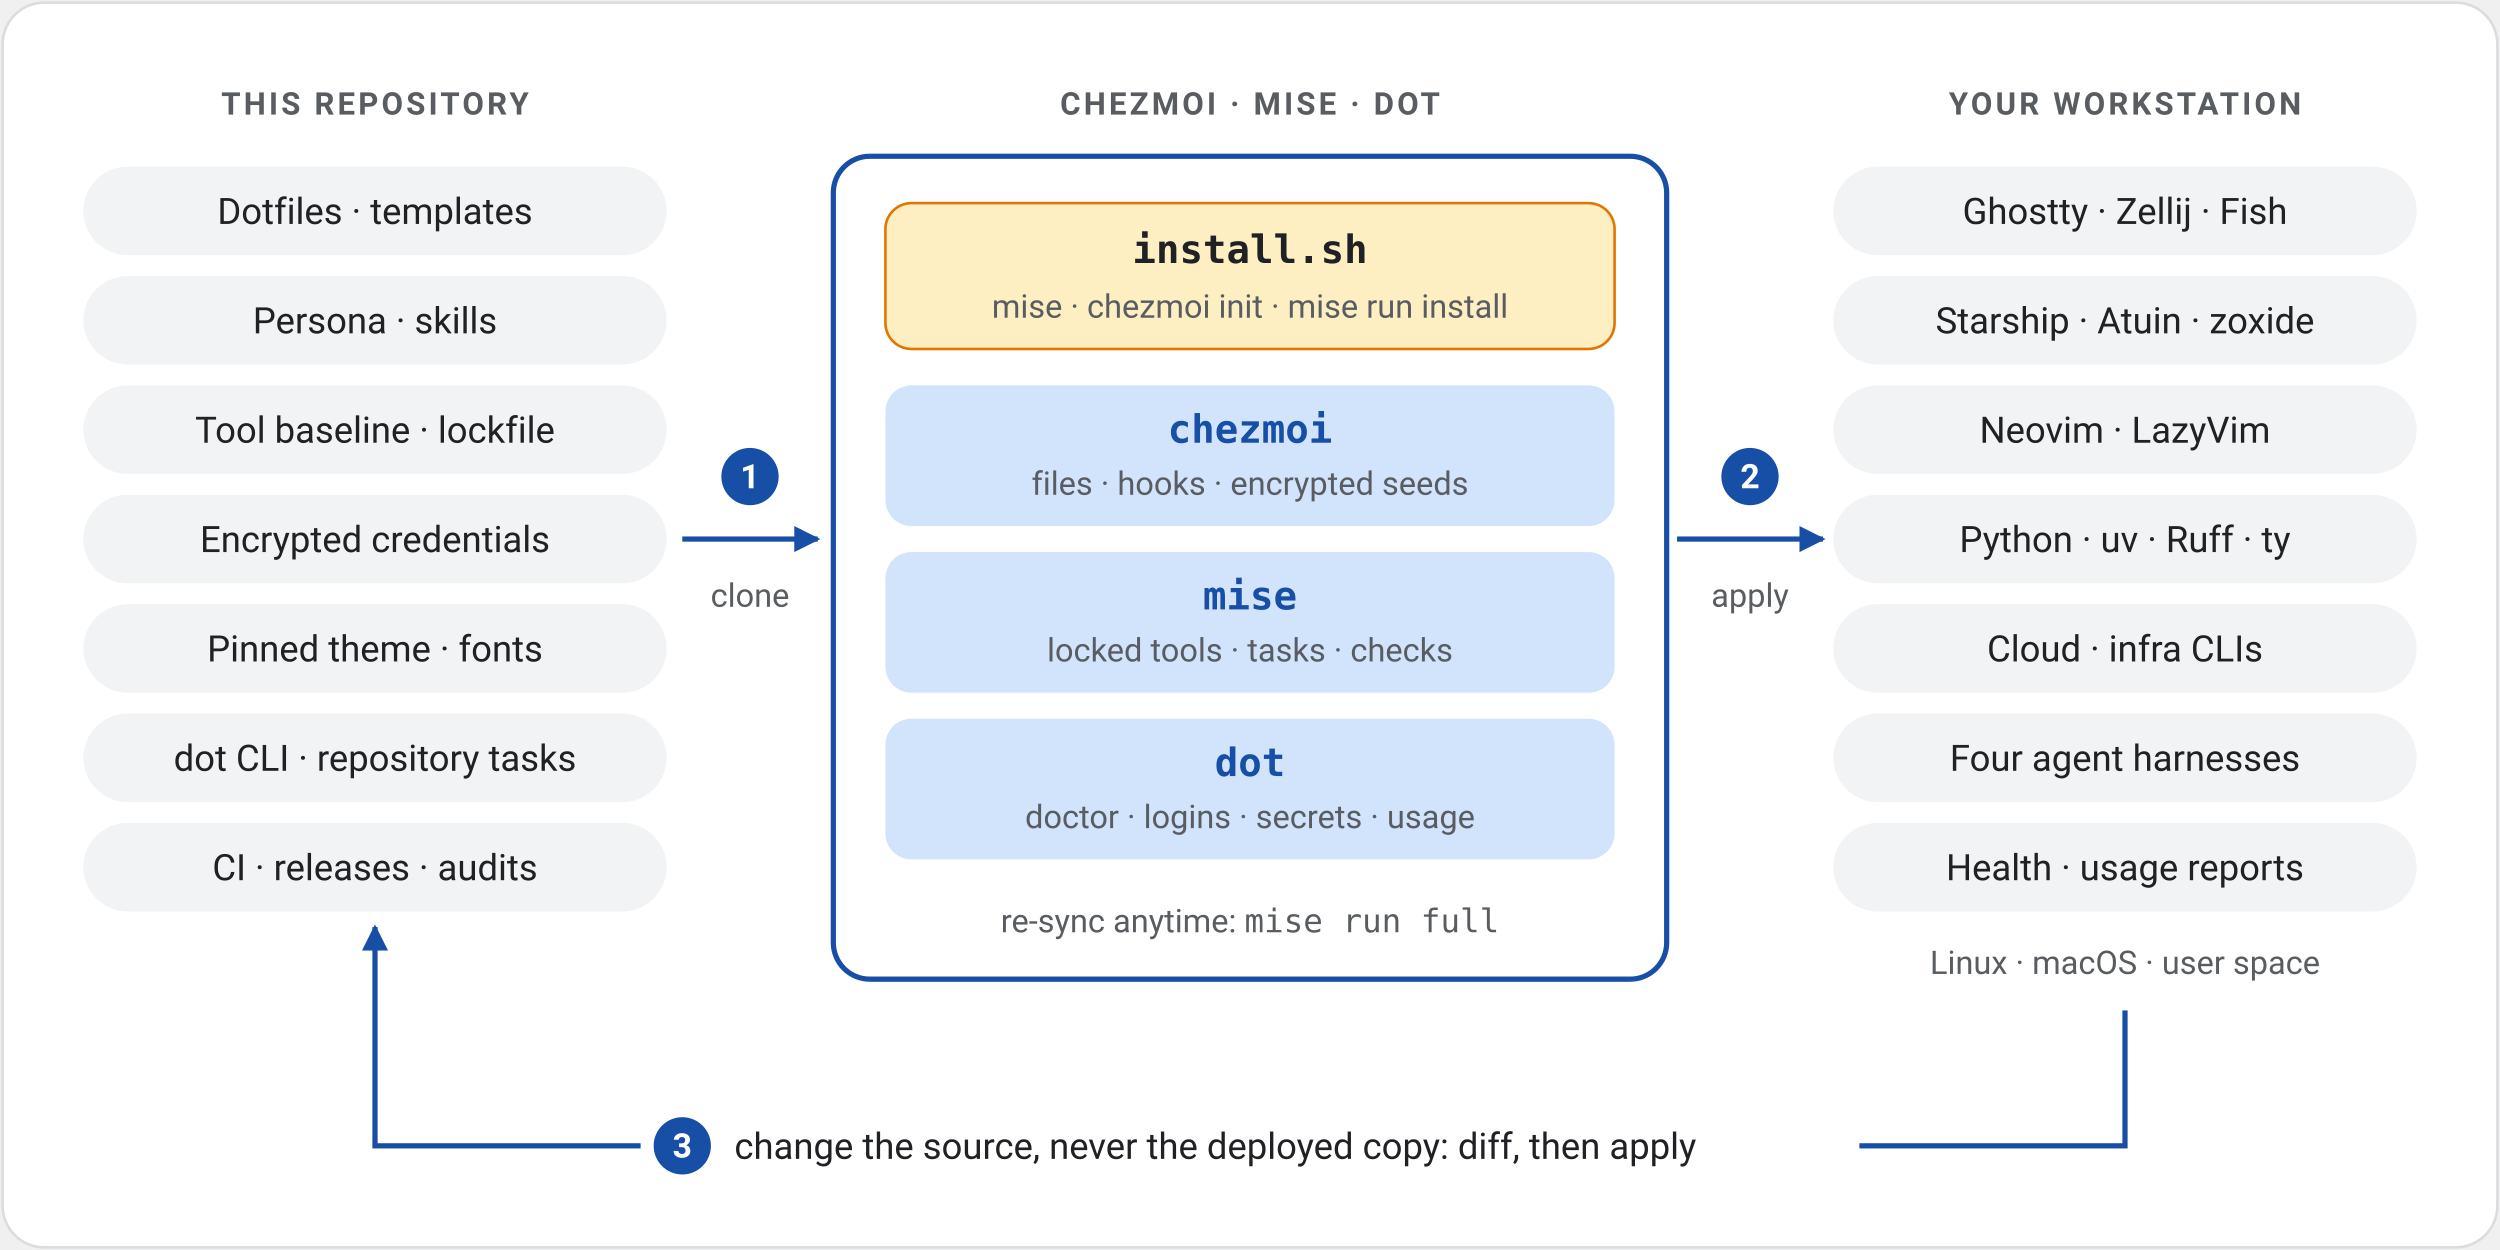
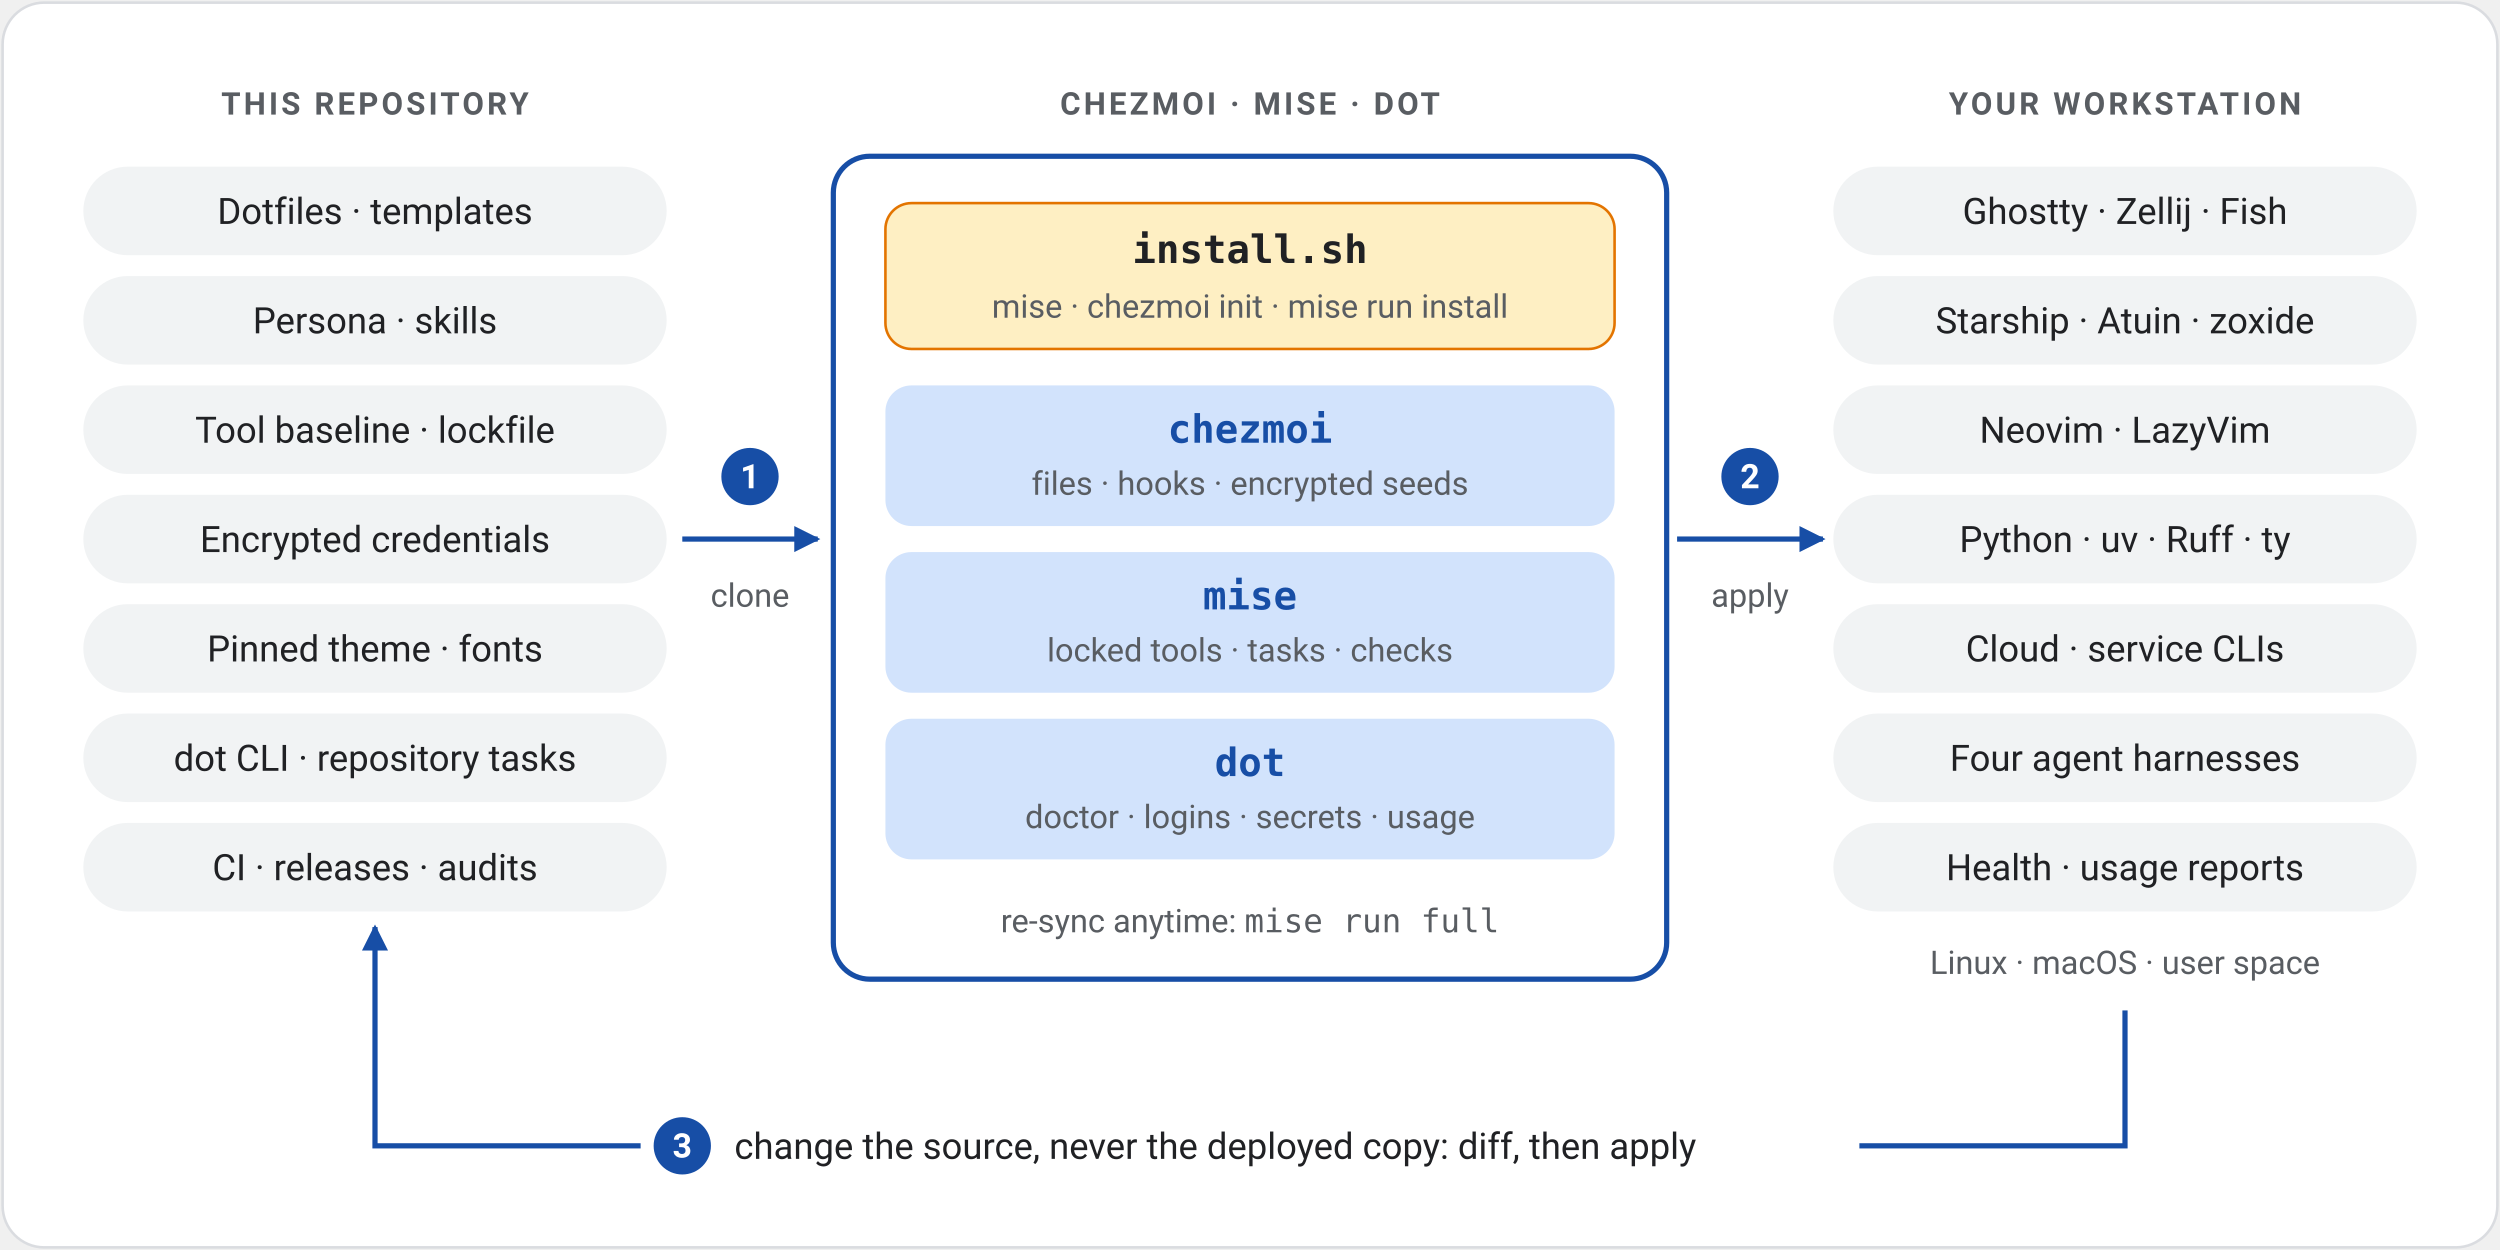
<svg xmlns="http://www.w3.org/2000/svg" width="960" height="480" viewBox="0 0 960 480" role="img" aria-labelledby="title desc">
  <defs>
    <marker id="arrow" viewBox="0 0 10 10" refX="9" refY="5" markerWidth="10" markerHeight="10" markerUnits="userSpaceOnUse" orient="auto-start-reverse">
      <path class="arrowhead" d="M0 0 L10 5 L0 10 Z" />
    </marker>
    <style>
text { font-family: "Google Sans", "Google Sans Text", Roboto, "Segoe UI", Helvetica, Arial, sans-serif; fill: #202124; }
.code { font-family: "Google Sans Code", "JetBrains Mono", Menlo, Consolas, "DejaVu Sans Mono", monospace; }
.card { fill: #FFFFFF; stroke: #DADCE0; }
.label { font-size: 12px; font-weight: 700; letter-spacing: 1.2px; fill: #595D62; }
.chip { fill: #F1F3F4; }
.chip-text { font-size: 14px; }
.muted { font-size: 12.5px; fill: #595D62; }
.box { fill: #FFFFFF; stroke: #174EA6; stroke-width: 2; }
.tile { fill: #D2E3FC; }
.tile-title { font-size: 15px; font-weight: 700; fill: #174EA6; }
.config { fill: #FEEFC3; stroke: #E37400; }
.step { fill: #174EA6; }
.step-text { font-size: 13px; font-weight: 700; fill: #FFFFFF; }
.flow { fill: none; stroke: #174EA6; stroke-width: 2; }
.arrowhead { fill: #174EA6; }
.mask { fill: #FFFFFF; }
</style>
  </defs>
  <rect class="card" x="1" y="1" width="958" height="478" rx="16" />
  <text class="label" x="144" y="44" text-anchor="middle">THIS REPOSITORY</text>
  <g text-anchor="middle">
    <rect class="chip" x="32" y="64" width="224" height="34" rx="17" />
    <text class="chip-text" x="144" y="86">Dotfiles · templates</text>
    <rect class="chip" x="32" y="106" width="224" height="34" rx="17" />
    <text class="chip-text" x="144" y="128">Persona · skills</text>
    <rect class="chip" x="32" y="148" width="224" height="34" rx="17" />
    <text class="chip-text" x="144" y="170">Tool baseline · lockfile</text>
    <rect class="chip" x="32" y="190" width="224" height="34" rx="17" />
    <text class="chip-text" x="144" y="212">Encrypted credentials</text>
    <rect class="chip" x="32" y="232" width="224" height="34" rx="17" />
    <text class="chip-text" x="144" y="254">Pinned theme · fonts</text>
    <rect class="chip" x="32" y="274" width="224" height="34" rx="17" />
    <text class="chip-text" x="144" y="296">dot CLI · repository tasks</text>
    <rect class="chip" x="32" y="316" width="224" height="34" rx="17" />
    <text class="chip-text" x="144" y="338">CI · releases · audits</text>
  </g>
  <line class="flow" x1="262" y1="207" x2="314" y2="207" marker-end="url(#arrow)" />
  <circle class="step" cx="288" cy="183" r="11" />
  <text class="step-text" x="288" y="187.5" text-anchor="middle">1</text>
  <text class="muted" x="288" y="233" text-anchor="middle">clone</text>
  <text class="label" x="480" y="44" text-anchor="middle">CHEZMOI · MISE · DOT</text>
  <rect class="box" x="320" y="60" width="320" height="316" rx="14" />
  <g text-anchor="middle">
    <rect class="config" x="340" y="78" width="280" height="56" rx="10" />
    <text class="code" x="480" y="101" style="font-size:15px;font-weight:700">install.sh</text>
    <text class="muted" x="480" y="122">mise · chezmoi init · mise run install</text>
    <rect class="tile" x="340" y="148" width="280" height="54" rx="10" />
    <text class="code tile-title" x="480" y="170">chezmoi</text>
    <text class="muted" x="480" y="190">files · hooks · encrypted seeds</text>
    <rect class="tile" x="340" y="212" width="280" height="54" rx="10" />
    <text class="code tile-title" x="480" y="234">mise</text>
    <text class="muted" x="480" y="254">locked tools · tasks · checks</text>
    <rect class="tile" x="340" y="276" width="280" height="54" rx="10" />
    <text class="code tile-title" x="480" y="298">dot</text>
    <text class="muted" x="480" y="318">doctor · logins · secrets · usage</text>
    <text class="muted" x="480" y="358">re-sync anytime: <tspan class="code">mise run full</tspan>
    </text>
  </g>
  <line class="flow" x1="644" y1="207" x2="700" y2="207" marker-end="url(#arrow)" />
  <circle class="step" cx="672" cy="183" r="11" />
  <text class="step-text" x="672" y="187.5" text-anchor="middle">2</text>
  <text class="muted" x="672" y="233" text-anchor="middle">apply</text>
  <text class="label" x="816" y="44" text-anchor="middle">YOUR WORKSTATION</text>
  <g text-anchor="middle">
    <rect class="chip" x="704" y="64" width="224" height="34" rx="17" />
    <text class="chip-text" x="816" y="86">Ghostty · Zellij · Fish</text>
    <rect class="chip" x="704" y="106" width="224" height="34" rx="17" />
    <text class="chip-text" x="816" y="128">Starship · Atuin · zoxide</text>
    <rect class="chip" x="704" y="148" width="224" height="34" rx="17" />
    <text class="chip-text" x="816" y="170">Neovim · LazyVim</text>
    <rect class="chip" x="704" y="190" width="224" height="34" rx="17" />
    <text class="chip-text" x="816" y="212">Python · uv · Ruff · ty</text>
    <rect class="chip" x="704" y="232" width="224" height="34" rx="17" />
-     <text class="chip-text" x="816" y="254">Cloud · infra CLIs</text>
+     <text class="chip-text" x="816" y="254">Cloud · service CLIs</text>
    <rect class="chip" x="704" y="274" width="224" height="34" rx="17" />
    <text class="chip-text" x="816" y="296">Four agent harnesses</text>
    <rect class="chip" x="704" y="316" width="224" height="34" rx="17" />
    <text class="chip-text" x="816" y="338">Health · usage reports</text>
  </g>
  <text class="muted" x="816" y="374" text-anchor="middle">Linux · macOS · user space</text>
  <path class="flow" d="M816 388 V440 H144 V356" marker-end="url(#arrow)" />
  <rect class="mask" x="246" y="428" width="468" height="24" />
  <circle class="step" cx="262" cy="440" r="11" />
  <text class="step-text" x="262" y="444.5" text-anchor="middle">3</text>
  <text x="282" y="445" style="font-size:14px">change the source, never the deployed copy: diff, then apply</text>
</svg>
